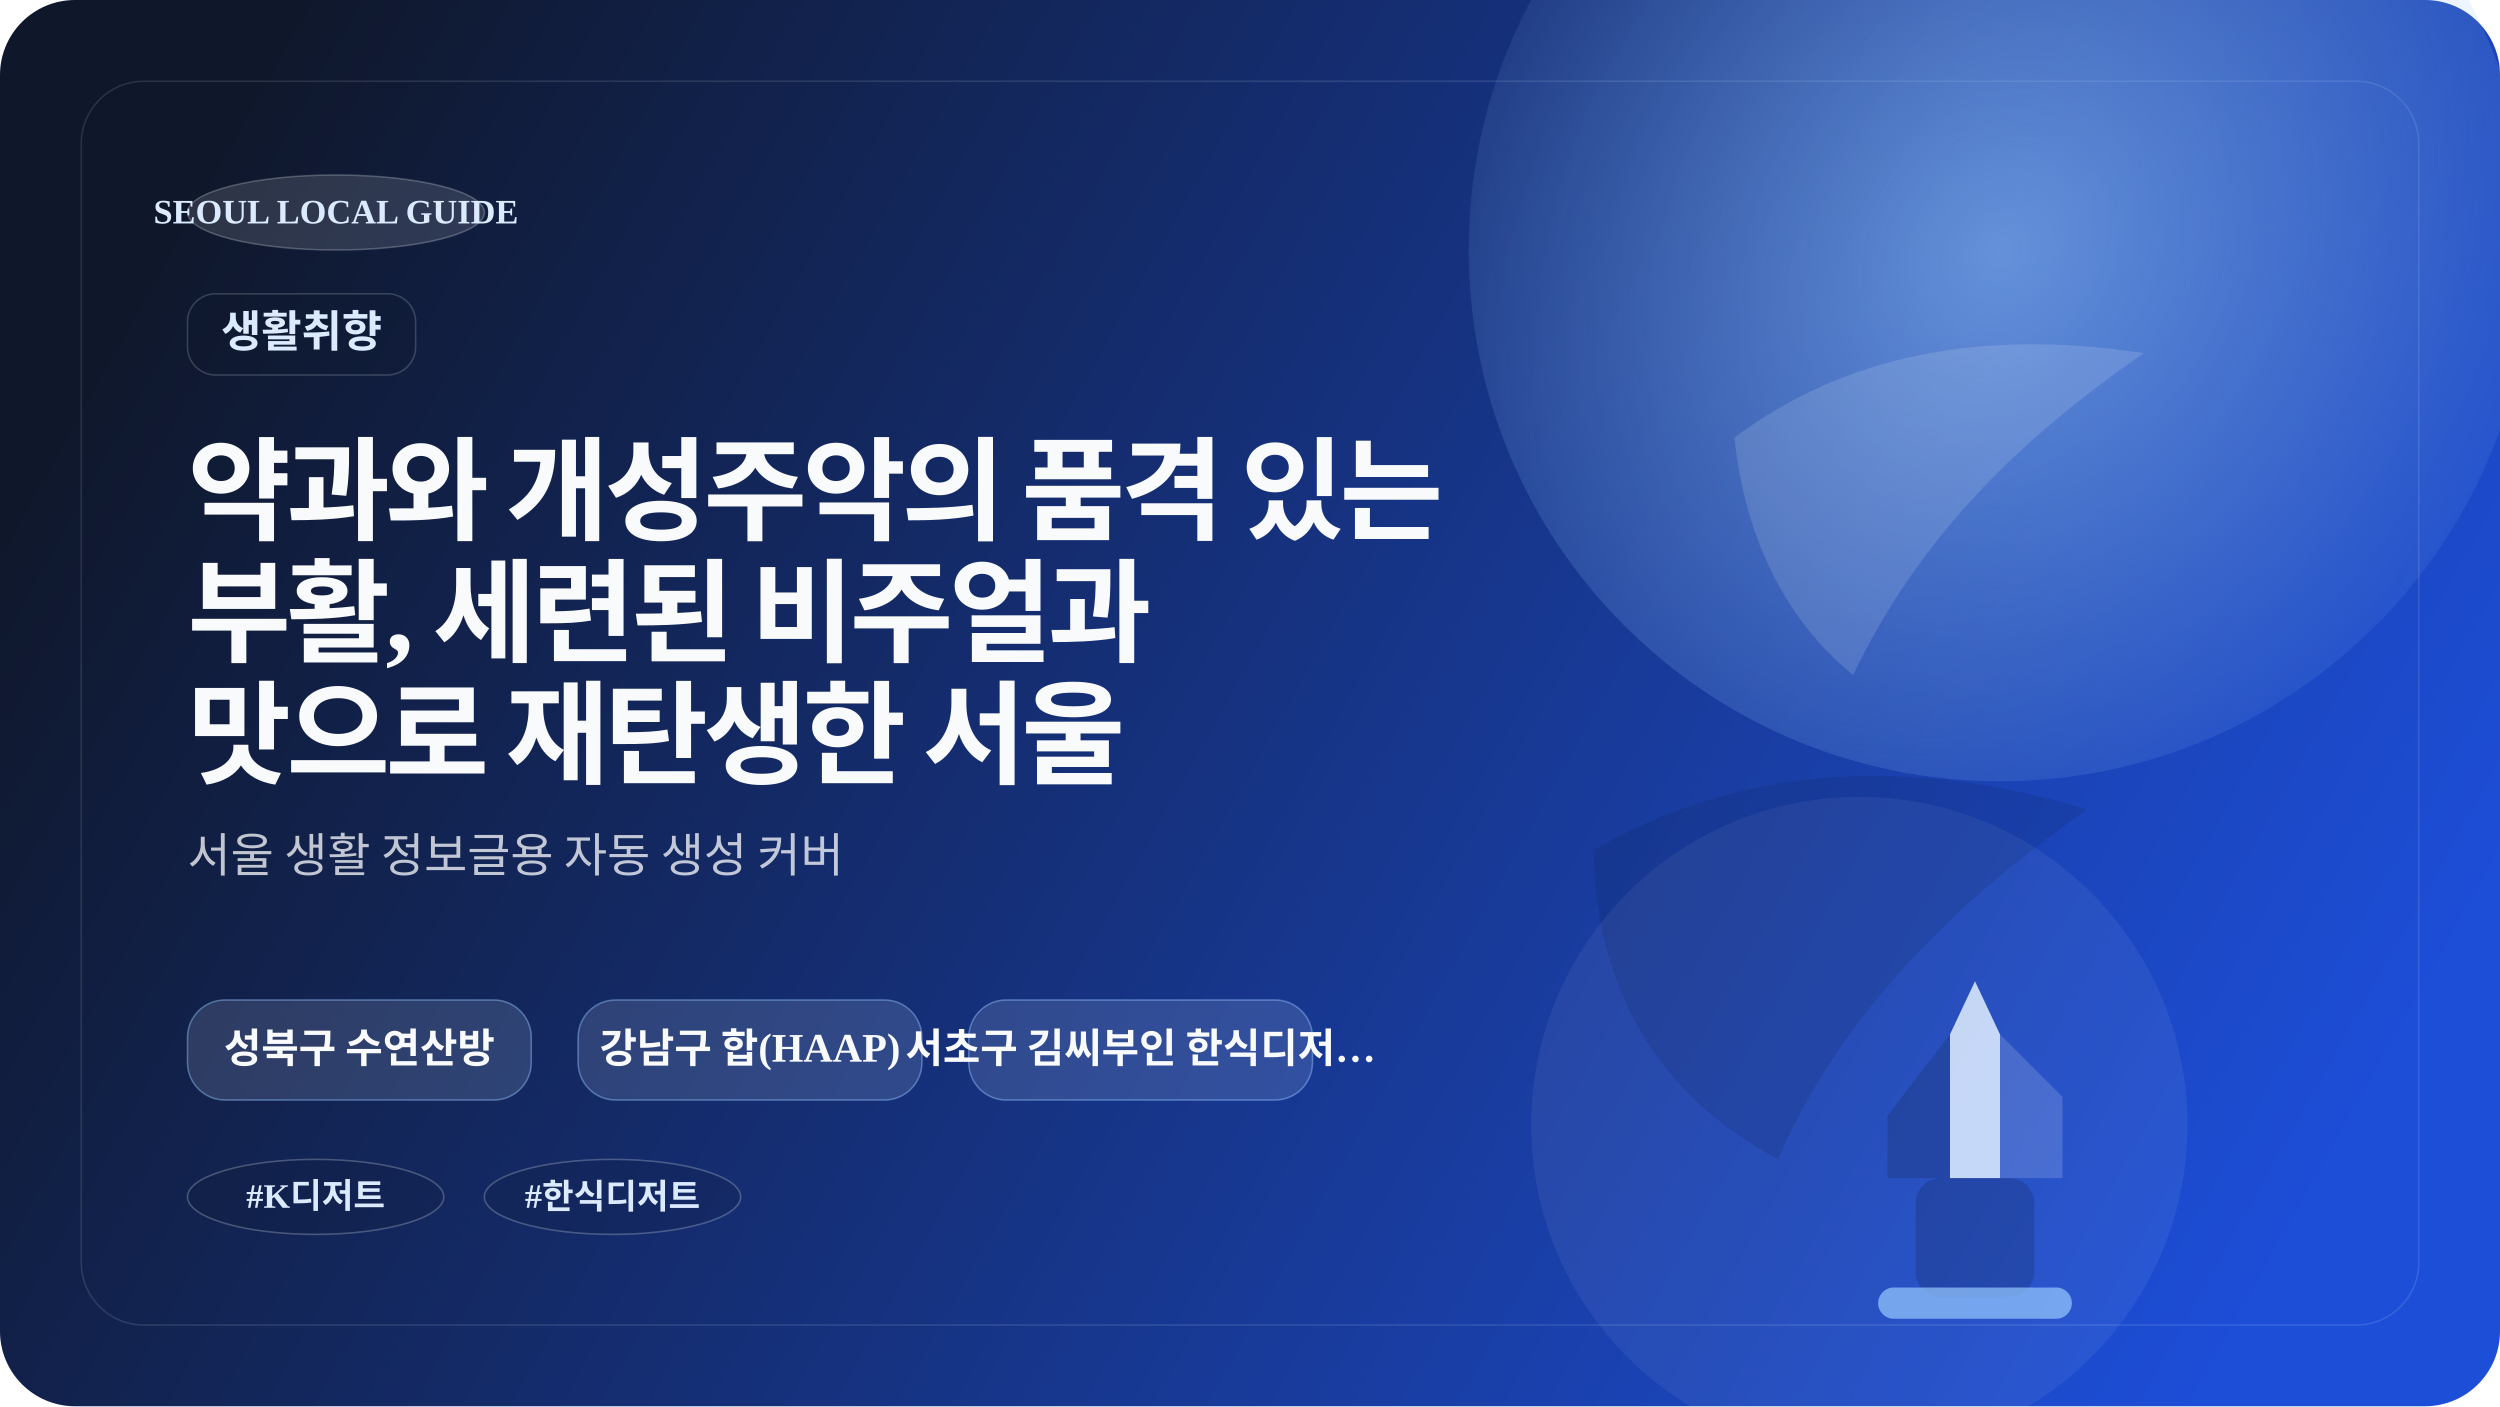
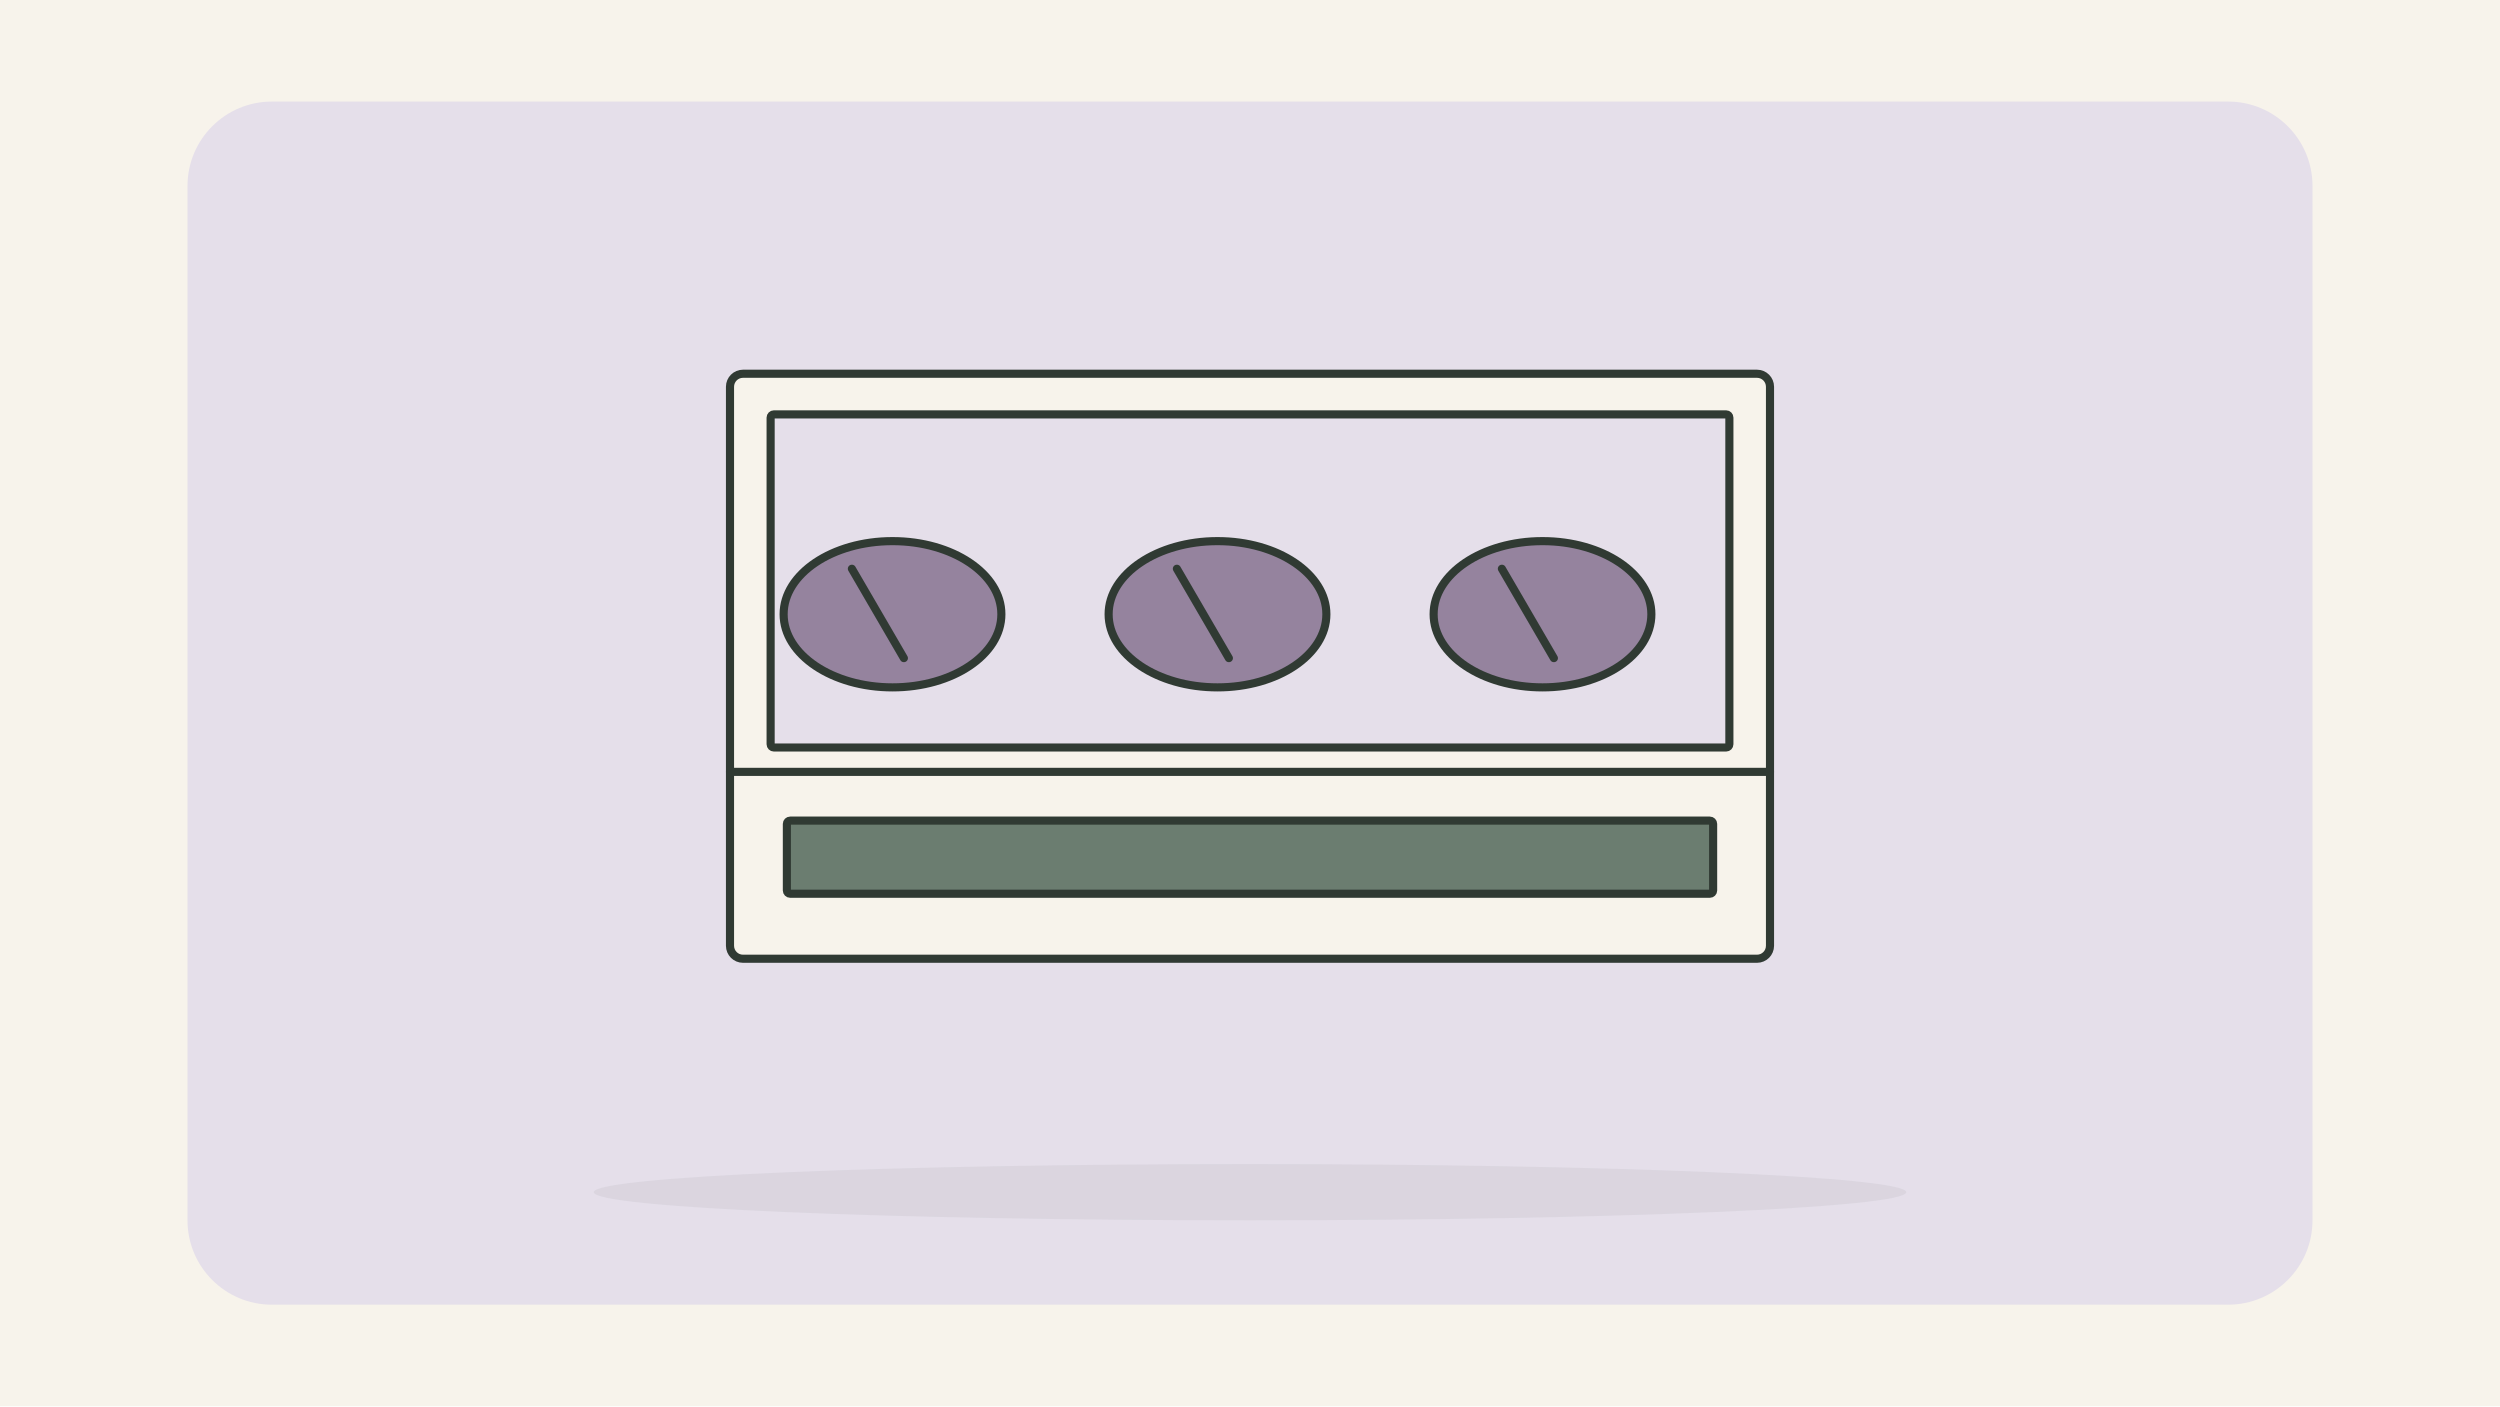
- <svg xmlns="http://www.w3.org/2000/svg" width="1600" height="900" viewBox="0 0 1600 900" fill="none" role="img" aria-labelledby="cover-title cover-desc">
-   <defs>
-     <linearGradient id="bg-gradient" x1="140" y1="80" x2="1460" y2="820" gradientUnits="userSpaceOnUse">
-       <stop stop-color="#0F172A" />
-       <stop offset="1" stop-color="#1D4ED8" />
-     </linearGradient>
-     <radialGradient id="glow-gradient" cx="0" cy="0" r="1" gradientUnits="userSpaceOnUse" gradientTransform="translate(1280 160) rotate(125) scale(480 400)">
-       <stop stop-color="#93C5FD" stop-opacity="0.62" />
-       <stop offset="1" stop-color="#93C5FD" stop-opacity="0" />
-     </radialGradient>
-   </defs>
-   <rect width="1600" height="900" rx="48" fill="url(#bg-gradient)" />
-   <rect x="52" y="52" width="1496" height="796" rx="40" stroke="rgba(248,250,252,0.12)" />
-   <circle cx="1280" cy="160" r="340" fill="url(#glow-gradient)" />
-   <circle cx="1190" cy="720" r="210" fill="rgba(255,255,255,0.06)" />
-   <path d="M1110 280C1180 228 1266 210 1372 226C1297 278 1230 340 1186 432C1144 398 1117 346 1110 280Z" fill="rgba(248,250,252,0.14)" />
-   <path d="M1020 544C1110 492 1216 482 1336 518C1244 582 1175 656 1138 742C1061 701 1021 633 1020 544Z" fill="rgba(15,23,42,0.12)" />
-   <g transform="translate(120 112)">
-     <rect width="190" height="48" rx="999" fill="rgba(248,250,252,0.13)" stroke="rgba(248,250,252,0.24)" />
-     <text x="95" y="31" fill="#DBEAFE" font-size="22" font-weight="700" text-anchor="middle">SEOUL LOCAL GUIDE</text>
-   </g>
-   <g transform="translate(120 188)">
-     <rect width="146" height="52" rx="18" fill="rgba(15,23,42,0.18)" stroke="rgba(248,250,252,0.18)" />
-     <text x="73" y="34" fill="#DBEAFE" font-size="28" font-weight="700" text-anchor="middle">생활취향</text>
-   </g>
-   <text x="120" y="340" fill="#F8FAFC" font-size="72" font-weight="800" letter-spacing="-0.04em">
-     <tspan x="120" dy="0">약과와 개성주악의 품격 있는</tspan>
-     <tspan x="120" dy="78">부활, 세련된 비주얼과</tspan>
-     <tspan x="120" dy="78">맛으로 재탄생한 서울</tspan>
-   </text>
-   <text x="120" y="558" fill="rgba(248,250,252,0.76)" font-size="30" font-weight="500">
-     서울 생활 정보글용 자동 생성 커버
-   </text>
-   <g transform="translate(120 640)">
-     <rect width="220" height="64" rx="24" fill="rgba(219, 234, 254, 0.14)" stroke="rgba(147, 197, 253, 0.45)" />
-     <text x="110" y="40" fill="#F8FAFC" font-size="26" font-weight="600" text-anchor="middle">성북구 수연산방</text>
-   </g>
-   <g transform="translate(370 640)">
-     <rect width="220" height="64" rx="24" fill="rgba(219, 234, 254, 0.14)" stroke="rgba(147, 197, 253, 0.45)" />
-     <text x="110" y="40" fill="#F8FAFC" font-size="26" font-weight="600" text-anchor="middle">강남구 합(HAAP)</text>
-   </g>
-   <g transform="translate(620 640)">
-     <rect width="220" height="64" rx="24" fill="rgba(219, 234, 254, 0.14)" stroke="rgba(147, 197, 253, 0.45)" />
-     <text x="110" y="40" fill="#F8FAFC" font-size="26" font-weight="600" text-anchor="middle">서초구 김씨부인 한식디저…</text>
-   </g>
-   <g transform="translate(120 742)">
-     <rect width="164" height="48" rx="999" fill="rgba(15, 23, 42, 0.16)" stroke="rgba(248, 250, 252, 0.24)" />
-     <text x="82" y="31" fill="#DBEAFE" font-size="22" font-weight="600" text-anchor="middle">#K디저트</text>
-   </g>
-   <g transform="translate(310 742)">
-     <rect width="164" height="48" rx="999" fill="rgba(15, 23, 42, 0.16)" stroke="rgba(248, 250, 252, 0.24)" />
-     <text x="82" y="31" fill="#DBEAFE" font-size="22" font-weight="600" text-anchor="middle">#한식디저트</text>
-   </g>
-   <g transform="translate(1168 628)">
-     <path d="M96 0L112 34V126H80V34L96 0Z" fill="#DBEAFE" fill-opacity="0.88" />
-     <path d="M112 34L152 74V126H112V34Z" fill="rgba(248,250,252,0.16)" />
-     <path d="M80 34L40 86V126H80V34Z" fill="rgba(15,23,42,0.18)" />
-     <rect x="58" y="126" width="76" height="76" rx="16" fill="rgba(15,23,42,0.18)" />
-     <rect x="34" y="196" width="124" height="20" rx="10" fill="#93C5FD" fill-opacity="0.72" />
+ <svg xmlns="http://www.w3.org/2000/svg" width="1600" height="900" viewBox="0 0 1600 900" fill="none" role="img" aria-labelledby="cover-title cover-desc" data-cover-generator="seoulcity" data-cover-version="2" data-cover-subject="bakery" data-cover-scene="bakery-case" data-cover-palette="lilac">
+   <rect width="1600" height="900" fill="#F7F3EB" />
+   <rect x="120" y="65" width="1360" height="770" rx="54" fill="#E5DFEA" />
+   <ellipse cx="800" cy="763" rx="420" ry="18" fill="#303A33" opacity=".06" />
+   <g transform="translate(280 130) scale(1.04)" stroke="#303A33" stroke-width="5" stroke-linecap="round" stroke-linejoin="round">
+     <rect x="180" y="105" width="640" height="360" rx="8" fill="#F7F3EB" />
+     <rect x="205" y="130" width="590" height="205" rx="2" fill="#E5DFEA" />
+     <ellipse cx="280" cy="253" rx="67" ry="45" fill="#95839E" />
+     <path d="M255 225L287 280" fill="none" />
+     <ellipse cx="480" cy="253" rx="67" ry="45" fill="#95839E" />
+     <path d="M455 225L487 280" fill="none" />
+     <ellipse cx="680" cy="253" rx="67" ry="45" fill="#95839E" />
+     <path d="M655 225L687 280" fill="none" />
+     <path d="M180 350L820 350" fill="none" />
+     <rect x="215" y="380" width="570" height="45" rx="2" fill="#6B7D70" />
  </g>
</svg>
